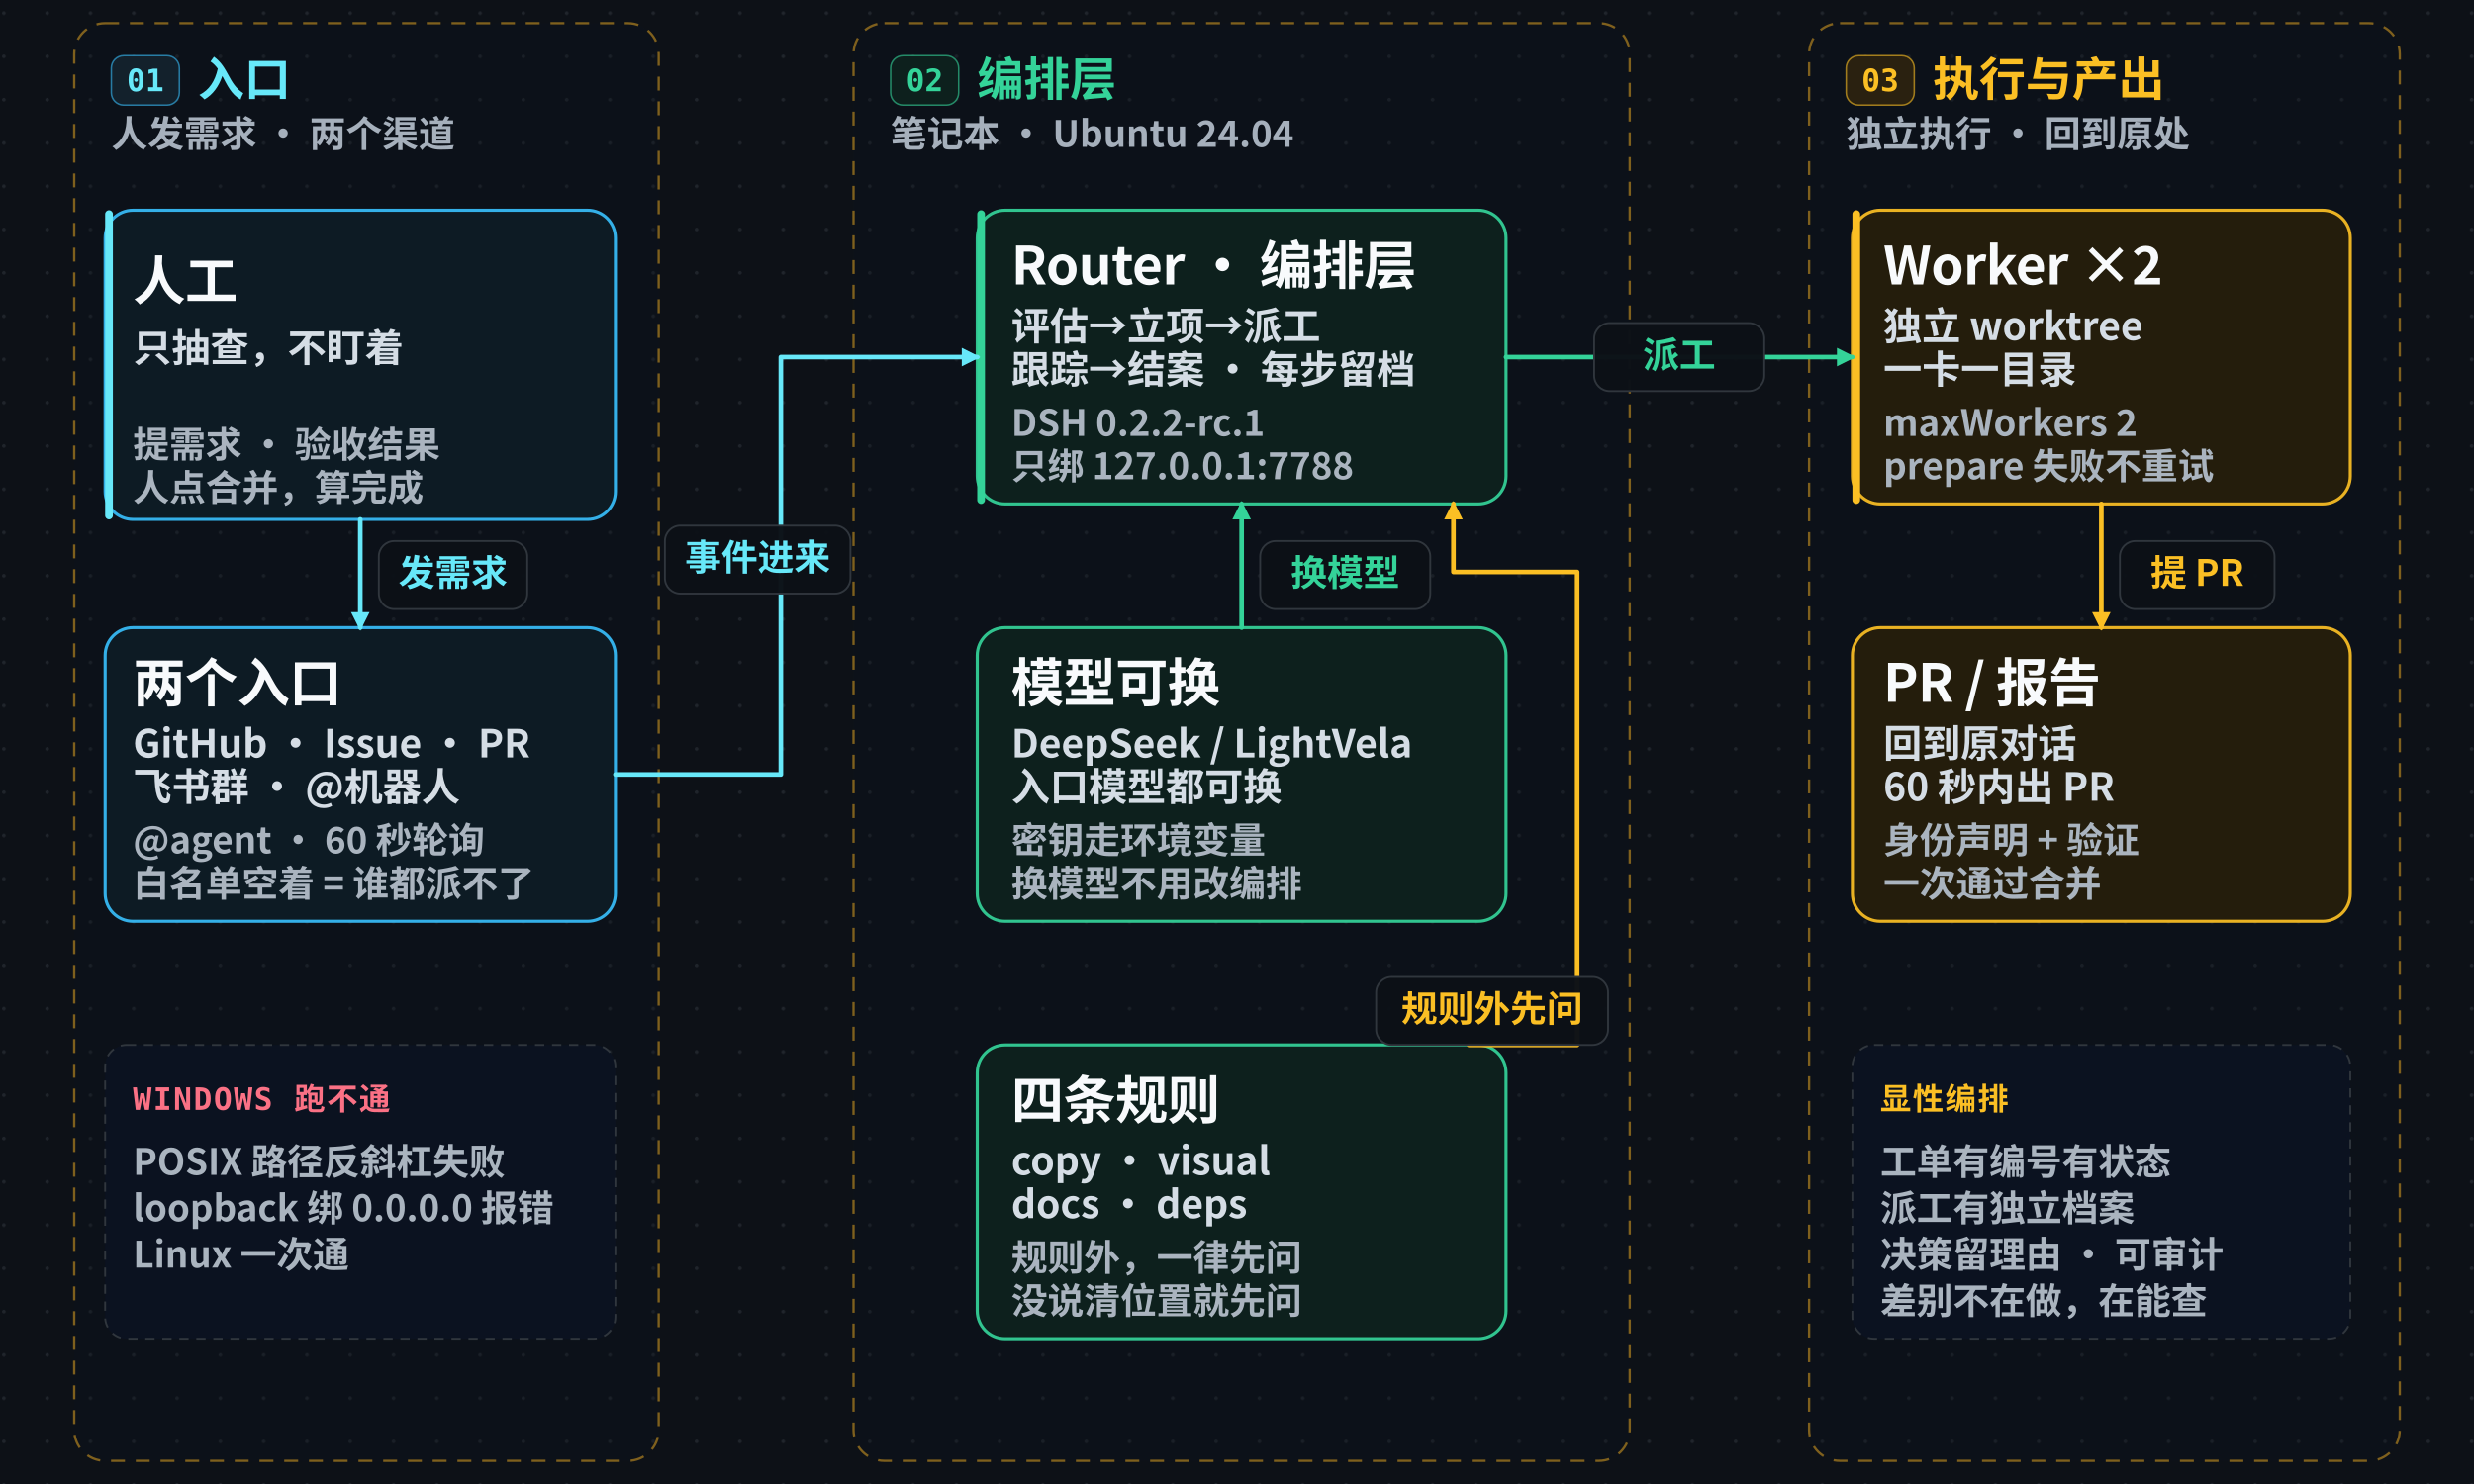
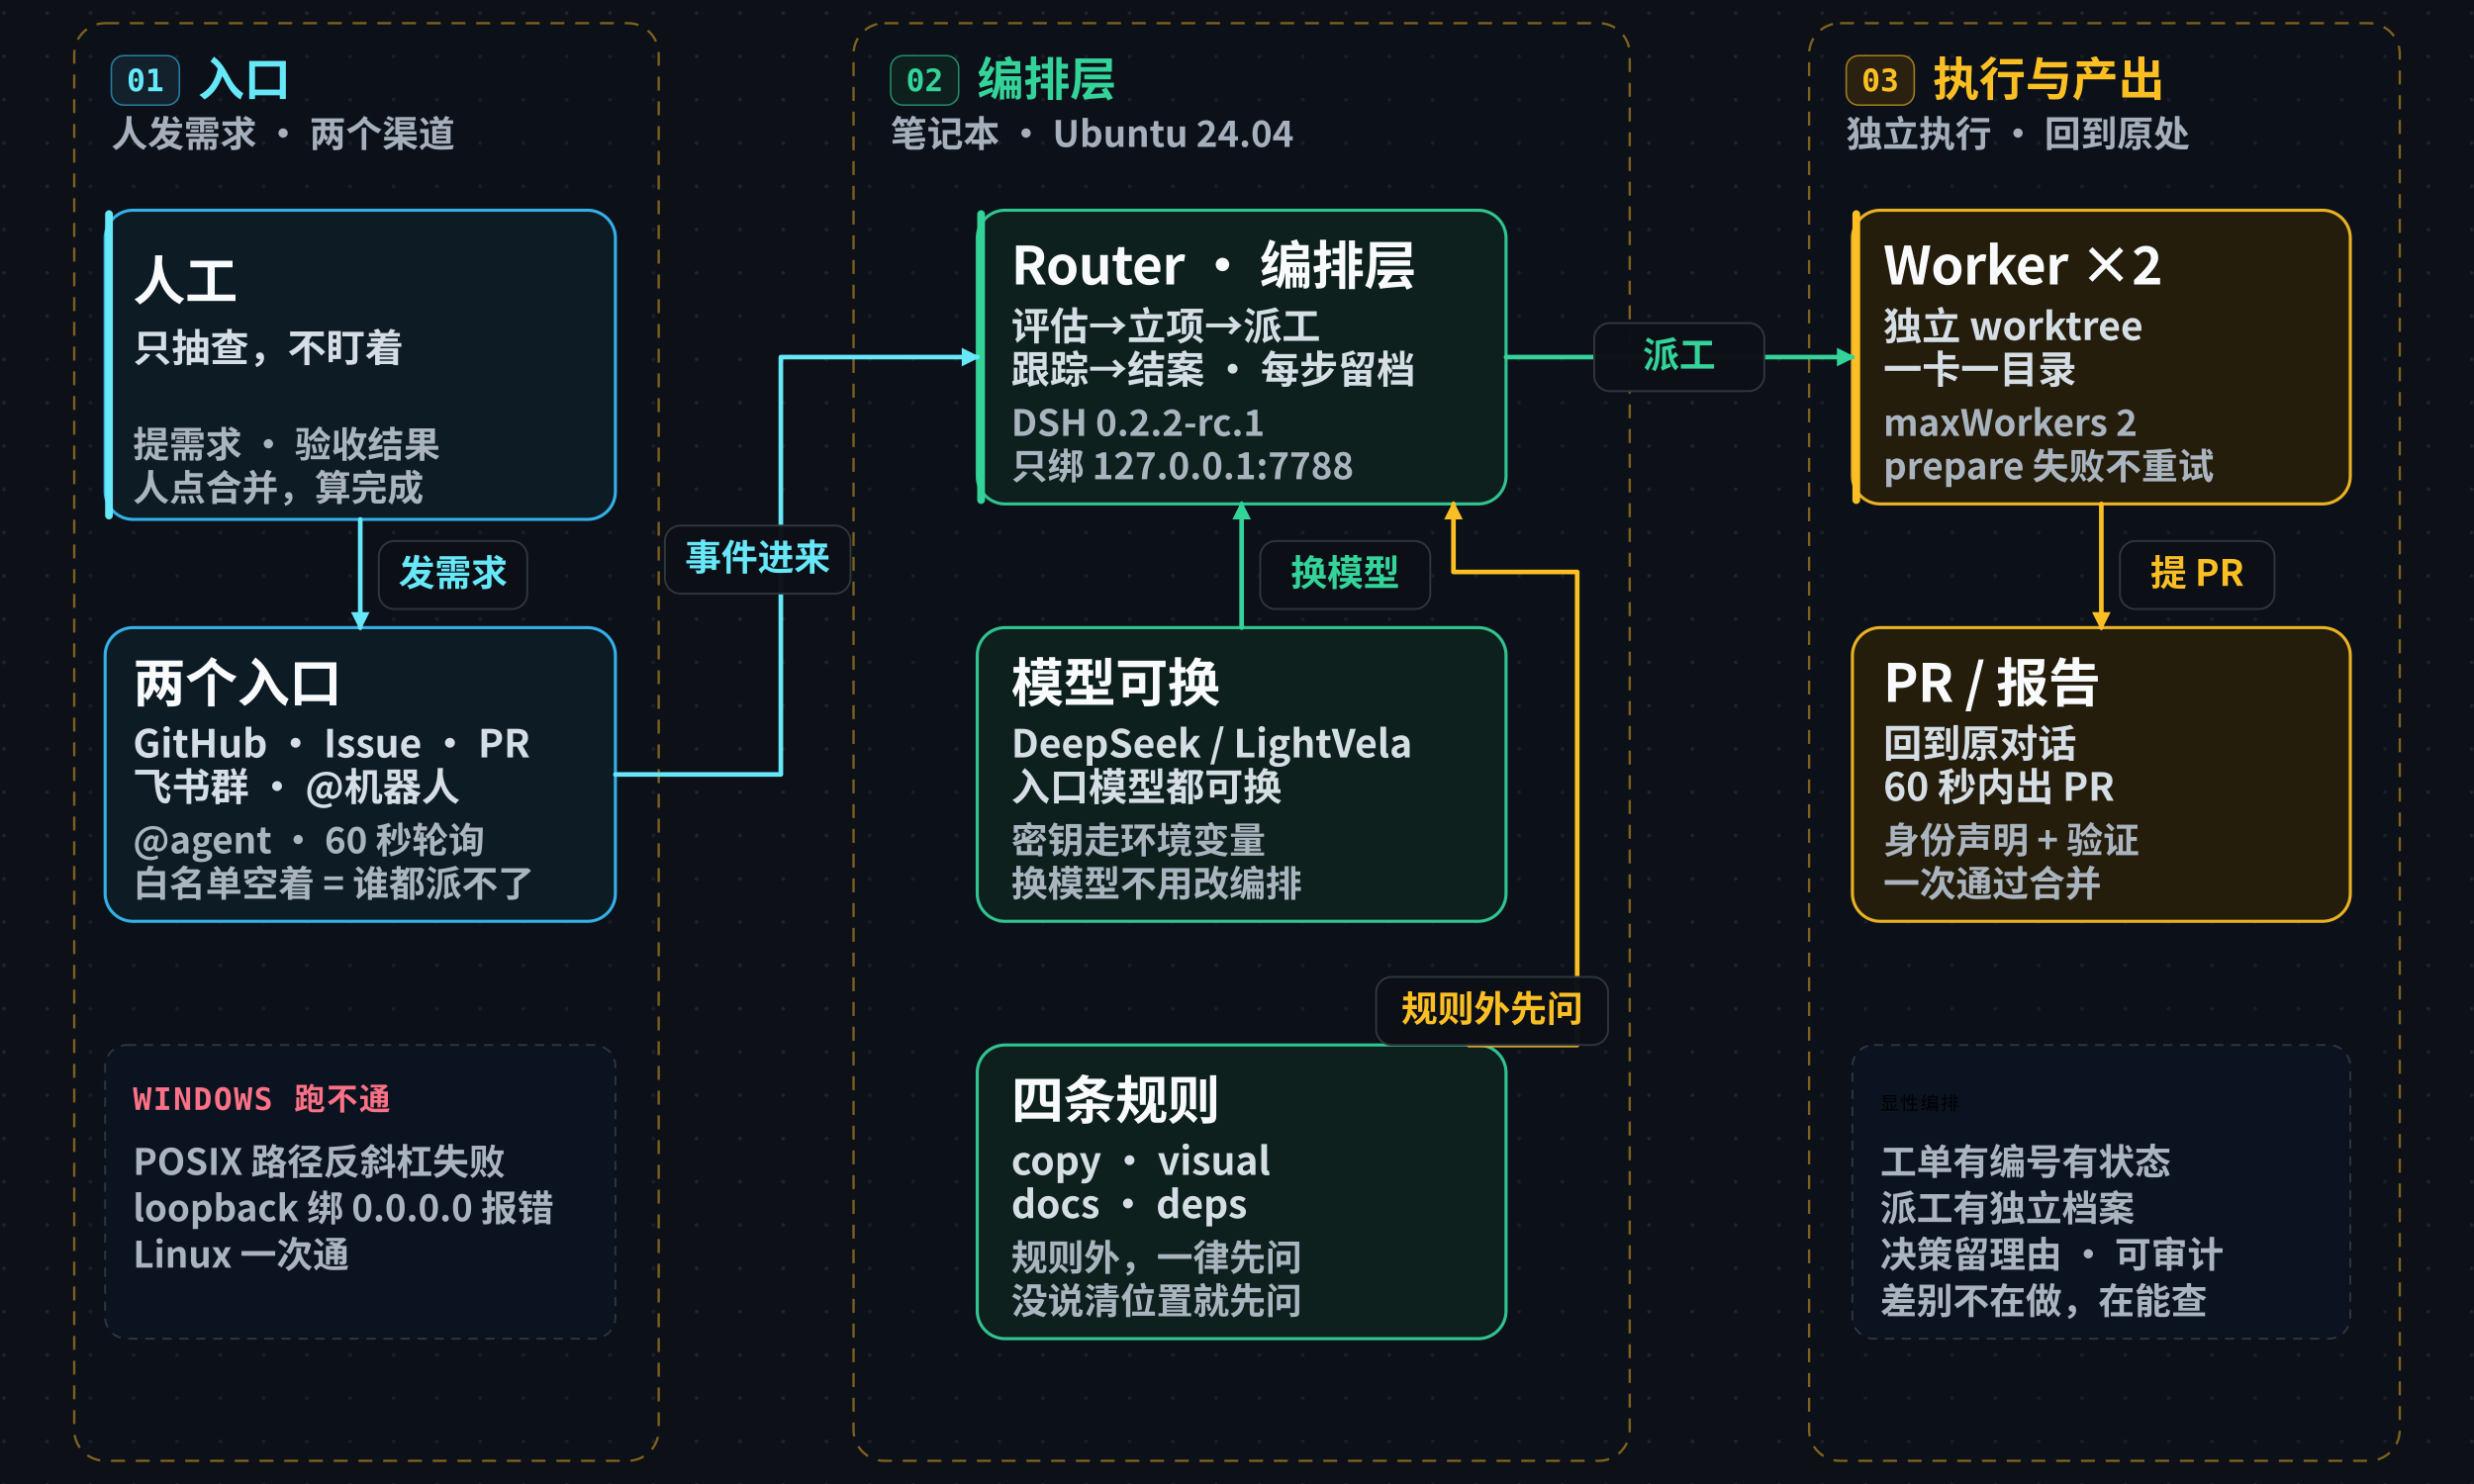
<svg xmlns="http://www.w3.org/2000/svg" width="1600" height="960" viewBox="0 190 1600 960" role="img" aria-labelledby="diagram-title diagram-desc">
  <defs>
    <pattern id="dot-grid" width="28" height="28" patternUnits="userSpaceOnUse">
      <circle cx="2.5" cy="2.5" r="1.2" fill="#30363d" opacity="0.52" />
    </pattern>
    <marker id="arrow-user" markerWidth="12" markerHeight="12" refX="10" refY="6" orient="auto-start-reverse" markerUnits="userSpaceOnUse">
      <path d="M0,0 L12,6 L0,12 Z" fill="#67e8f9" />
    </marker>
    <marker id="arrow-agent" markerWidth="12" markerHeight="12" refX="10" refY="6" orient="auto-start-reverse" markerUnits="userSpaceOnUse">
      <path d="M0,0 L12,6 L0,12 Z" fill="#34d399" />
    </marker>
    <marker id="arrow-adb" markerWidth="12" markerHeight="12" refX="10" refY="6" orient="auto-start-reverse" markerUnits="userSpaceOnUse">
      <path d="M0,0 L12,6 L0,12 Z" fill="#fbbf24" />
    </marker>
    <style>
      svg {
        font-family: "Microsoft YaHei", "Noto Sans CJK SC", "PingFang SC", "Hiragino Sans GB", sans-serif;
        color: #e6edf3;
      }
      .mono { font-family: "Cascadia Mono", "JetBrains Mono", "SFMono-Regular", Consolas, monospace; }
      .title { fill: #f8fafc; font-size: 60px; font-weight: 800; letter-spacing: -1.1px; }
      .subtitle { fill: #a8b3bf; font-size: 23px; font-weight: 550; }
      .zone-label { font-size: 30px; font-weight: 750; }
      .zone-sub { fill: #a6b0bc; font-size: 23.5px; font-weight: 550; }
      .node-title { font-size: 34px; font-weight: 800; letter-spacing: -0.3px; }
      .node-sub { fill: #d5dde5; font-size: 25px; font-weight: 650; }
      .node-fine { fill: #aab4bf; font-size: 23.5px; font-weight: 550; }
      .edge-label { font-size: 23.5px; font-weight: 700; paint-order: stroke; }
      .footnote { fill: #a6b0bc; font-size: 23.5px; font-weight: 550; }
      .zone {
        fill: #0b1220;
        fill-opacity: 0.28;
        stroke: #d29922;
        stroke-opacity: 0.58;
        stroke-width: 1.5;
        stroke-dasharray: 9 7;
      }
      .node { stroke-width: 2; }
      .connector { fill: none; stroke-width: 3; stroke-linecap: round; stroke-linejoin: round; }
      .label-bg {
        fill: #0d1117;
        fill-opacity: 0.98;
        stroke: #30363d;
        stroke-width: 1.2;
      }
    </style>
  </defs>
  <rect width="1600" height="1200" fill="#0d1117" />
  <rect width="1600" height="1200" fill="url(#dot-grid)" />
  <g id="zones">
    <rect x="48" y="205" width="378" height="930" rx="20" class="zone" />
    <rect x="552" y="205" width="502" height="930" rx="20" class="zone" />
    <rect x="1170" y="205" width="382" height="930" rx="20" class="zone" />
  </g>
  <g id="zone-headers">
    <g aria-label="入口分区">
      <rect x="72" y="226" width="44" height="32" rx="8" fill="#13212c" stroke="#38bdf8" stroke-opacity="0.6" />
      <text x="94" y="249" text-anchor="middle" class="mono" font-size="20" font-weight="700" fill="#67e8f9">01</text>
      <text x="128" y="252" class="zone-label" fill="#67e8f9">入口</text>
      <text x="72" y="285" class="zone-sub">人发需求 · 两个渠道</text>
    </g>
    <g aria-label="编排层分区">
      <rect x="576" y="226" width="44" height="32" rx="8" fill="#0d201d" stroke="#34d399" stroke-opacity="0.6" />
      <text x="598" y="249" text-anchor="middle" class="mono" font-size="20" font-weight="700" fill="#34d399">02</text>
      <text x="632" y="252" class="zone-label" fill="#34d399">编排层</text>
      <text x="576" y="285" class="zone-sub">笔记本 · Ubuntu 24.04</text>
    </g>
    <g aria-label="执行与产出分区">
      <rect x="1194" y="226" width="44" height="32" rx="8" fill="#2a2110" stroke="#fbbf24" stroke-opacity="0.6" />
      <text x="1216" y="249" text-anchor="middle" class="mono" font-size="20" font-weight="700" fill="#fbbf24">03</text>
      <text x="1250" y="252" class="zone-label" fill="#fbbf24">执行与产出</text>
      <text x="1194" y="285" class="zone-sub">独立执行 · 回到原处</text>
    </g>
  </g>
  <g id="node-human" aria-label="人工">
    <rect x="68" y="326" width="330" height="200" rx="18" fill="#0d1b24" stroke="#38bdf8" stroke-opacity="0.92" class="node" />
    <rect x="68" y="326" width="5" height="200" rx="2.5" fill="#67e8f9" />
    <text x="86" y="384" class="node-title" fill="#f8fafc">人工</text>
    <text x="86" y="424" class="node-sub">只抽查，不盯着</text>
    <text x="86" y="486" class="node-fine">提需求 · 验收结果</text>
    <text x="86" y="514" class="node-fine">人点合并，算完成</text>
  </g>
  <g id="node-entry" aria-label="两个入口">
    <rect x="68" y="596" width="330" height="190" rx="18" fill="#0d1b24" stroke="#38bdf8" stroke-opacity="0.92" class="node" />
    <text x="86" y="644" class="node-title" fill="#f8fafc">两个入口</text>
    <text x="86" y="680" class="node-sub">GitHub · Issue · PR</text>
    <text x="86" y="708" class="node-sub">飞书群 · @机器人</text>
    <text x="86" y="742" class="node-fine">@agent · 60 秒轮询</text>
    <text x="86" y="770" class="node-fine">白名单空着 = 谁都派不了</text>
  </g>
  <g id="note-windows" aria-label="Windows 跑不通">
    <rect x="68" y="866" width="330" height="190" rx="14" fill="#0b1220" stroke="#30363d" stroke-dasharray="6 5" stroke-width="1.2" />
    <text x="86" y="908" class="mono" font-size="20" font-weight="700" fill="#fb7185" letter-spacing="1">WINDOWS 跑不通</text>
    <text x="86" y="950" class="node-fine">POSIX 路径反斜杠失败</text>
    <text x="86" y="980" class="node-fine">loopback 绑 0.0.0.0 报错</text>
    <text x="86" y="1010" class="node-fine" fill="#34d399">Linux 一次通</text>
  </g>
  <g id="node-router" aria-label="Router 编排层">
    <rect x="632" y="326" width="342" height="190" rx="18" fill="#0d201d" stroke="#34d399" stroke-opacity="0.92" class="node" />
    <rect x="632" y="326" width="5" height="190" rx="2.5" fill="#34d399" />
    <text x="654" y="374" class="node-title" fill="#f8fafc">Router · 编排层</text>
    <text x="654" y="410" class="node-sub">评估→立项→派工</text>
    <text x="654" y="438" class="node-sub">跟踪→结案 · 每步留档</text>
    <text x="654" y="472" class="node-fine">DSH 0.2.2-rc.1</text>
    <text x="654" y="500" class="node-fine">只绑 127.0.0.1:7788</text>
  </g>
  <g id="node-model" aria-label="模型可换">
    <rect x="632" y="596" width="342" height="190" rx="18" fill="#0d201d" stroke="#34d399" stroke-opacity="0.92" class="node" />
    <text x="654" y="644" class="node-title" fill="#f8fafc">模型可换</text>
    <text x="654" y="680" class="node-sub">DeepSeek / LightVela</text>
    <text x="654" y="708" class="node-sub">入口模型都可换</text>
    <text x="654" y="742" class="node-fine">密钥走环境变量</text>
    <text x="654" y="770" class="node-fine">换模型不用改编排</text>
  </g>
  <g id="node-rules" aria-label="四条规则">
    <rect x="632" y="866" width="342" height="190" rx="18" fill="#0d201d" stroke="#34d399" stroke-opacity="0.92" class="node" />
    <text x="654" y="914" class="node-title" fill="#f8fafc">四条规则</text>
    <text x="654" y="950" class="node-sub">copy · visual</text>
    <text x="654" y="978" class="node-sub">docs · deps</text>
    <text x="654" y="1012" class="node-fine">规则外，一律先问</text>
    <text x="654" y="1040" class="node-fine">没说清位置就先问</text>
  </g>
  <g id="node-worker" aria-label="Worker">
    <rect x="1198" y="326" width="322" height="190" rx="18" fill="#241d0c" stroke="#fbbf24" stroke-opacity="0.92" class="node" />
    <rect x="1198" y="326" width="5" height="190" rx="2.5" fill="#fbbf24" />
    <text x="1218" y="374" class="node-title" fill="#f8fafc">Worker ×2</text>
    <text x="1218" y="410" class="node-sub">独立 worktree</text>
    <text x="1218" y="438" class="node-sub">一卡一目录</text>
    <text x="1218" y="472" class="node-fine">maxWorkers 2</text>
    <text x="1218" y="500" class="node-fine">prepare 失败不重试</text>
  </g>
  <g id="node-pr" aria-label="PR 与报告">
    <rect x="1198" y="596" width="322" height="190" rx="18" fill="#241d0c" stroke="#fbbf24" stroke-opacity="0.92" class="node" />
    <text x="1218" y="644" class="node-title" fill="#f8fafc">PR / 报告</text>
    <text x="1218" y="680" class="node-sub">回到原对话</text>
    <text x="1218" y="708" class="node-sub">60 秒内出 PR</text>
    <text x="1218" y="742" class="node-fine">身份声明 + 验证</text>
    <text x="1218" y="770" class="node-fine">一次通过合并</text>
  </g>
  <g id="note-explicit" aria-label="显性编排">
    <rect x="1198" y="866" width="322" height="190" rx="14" fill="#0b1220" stroke="#30363d" stroke-dasharray="6 5" stroke-width="1.2" />
-     <text x="1216" y="908" font-size="20" font-weight="700" fill="#fbbf24" letter-spacing="1">显性编排</text>
+     <text x="1216" y="908" class="note-h" letter-spacing="1">显性编排</text>
    <text x="1216" y="950" class="node-fine">工单有编号有状态</text>
    <text x="1216" y="980" class="node-fine">派工有独立档案</text>
    <text x="1216" y="1010" class="node-fine">决策留理由 · 可审计</text>
    <text x="1216" y="1040" class="node-fine">差别不在做，在能查</text>
  </g>
  <g id="connectors" aria-label="系统连接关系">
    <line x1="233" y1="526" x2="233" y2="596" class="connector" stroke="#67e8f9" marker-end="url(#arrow-user)" />
    <rect x="245" y="540" width="96" height="44" rx="10" class="label-bg" />
    <text x="293" y="569" text-anchor="middle" class="edge-label" fill="#67e8f9">发需求</text>
    <path d="M398 691 H505 V421 H632" class="connector" stroke="#67e8f9" marker-end="url(#arrow-user)" />
    <rect x="430" y="530" width="120" height="44" rx="10" class="label-bg" />
    <text x="490" y="559" text-anchor="middle" class="edge-label" fill="#67e8f9">事件进来</text>
    <line x1="803" y1="596" x2="803" y2="516" class="connector" stroke="#34d399" marker-end="url(#arrow-agent)" />
    <rect x="815" y="540" width="110" height="44" rx="10" class="label-bg" />
    <text x="870" y="569" text-anchor="middle" class="edge-label" fill="#34d399">换模型</text>
    <path d="M950 866 H1020 V560 H940 V516" class="connector" stroke="#fbbf24" marker-end="url(#arrow-adb)" />
    <rect x="890" y="822" width="150" height="44" rx="10" class="label-bg" />
    <text x="965" y="851" text-anchor="middle" class="edge-label" fill="#fbbf24">规则外先问</text>
    <line x1="974" y1="421" x2="1198" y2="421" class="connector" stroke="#34d399" marker-end="url(#arrow-agent)" />
    <rect x="1031" y="399" width="110" height="44" rx="10" class="label-bg" />
    <text x="1086" y="428" text-anchor="middle" class="edge-label" fill="#34d399">派工</text>
    <line x1="1359" y1="516" x2="1359" y2="596" class="connector" stroke="#fbbf24" marker-end="url(#arrow-adb)" />
    <rect x="1371" y="540" width="100" height="44" rx="10" class="label-bg" />
    <text x="1421" y="569" text-anchor="middle" class="edge-label" fill="#fbbf24">提 PR</text>
  </g>
</svg>
